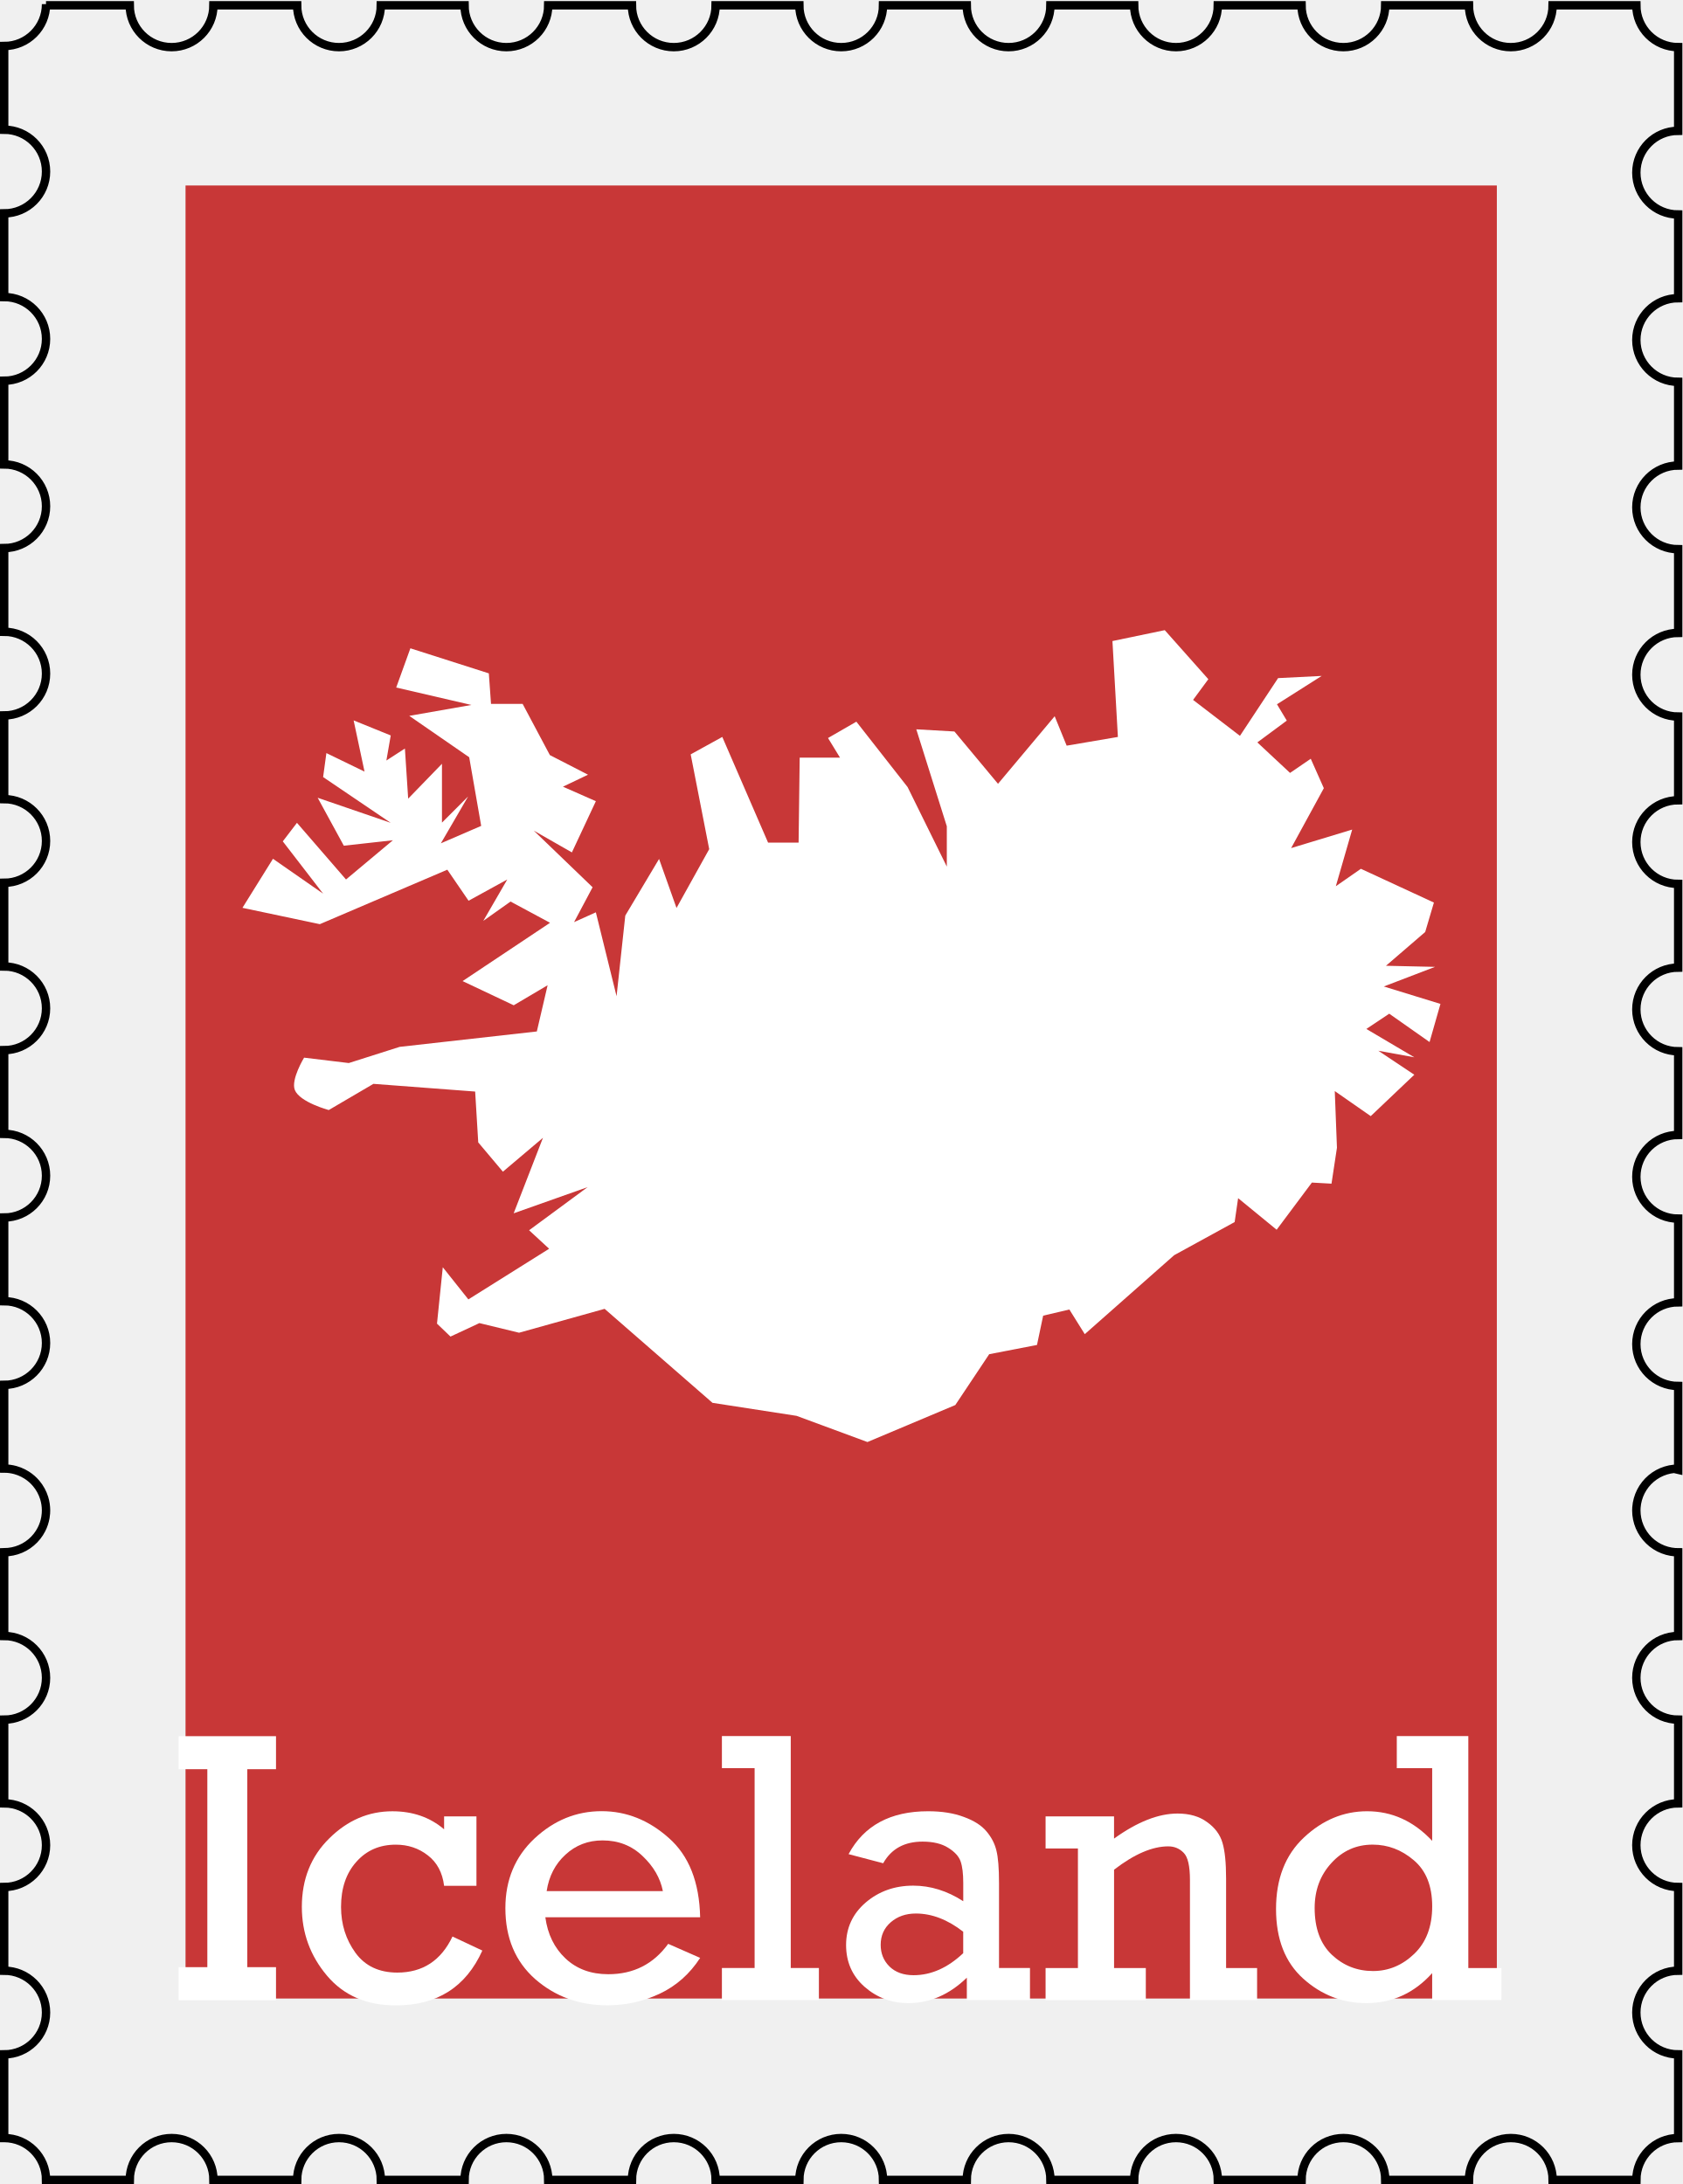
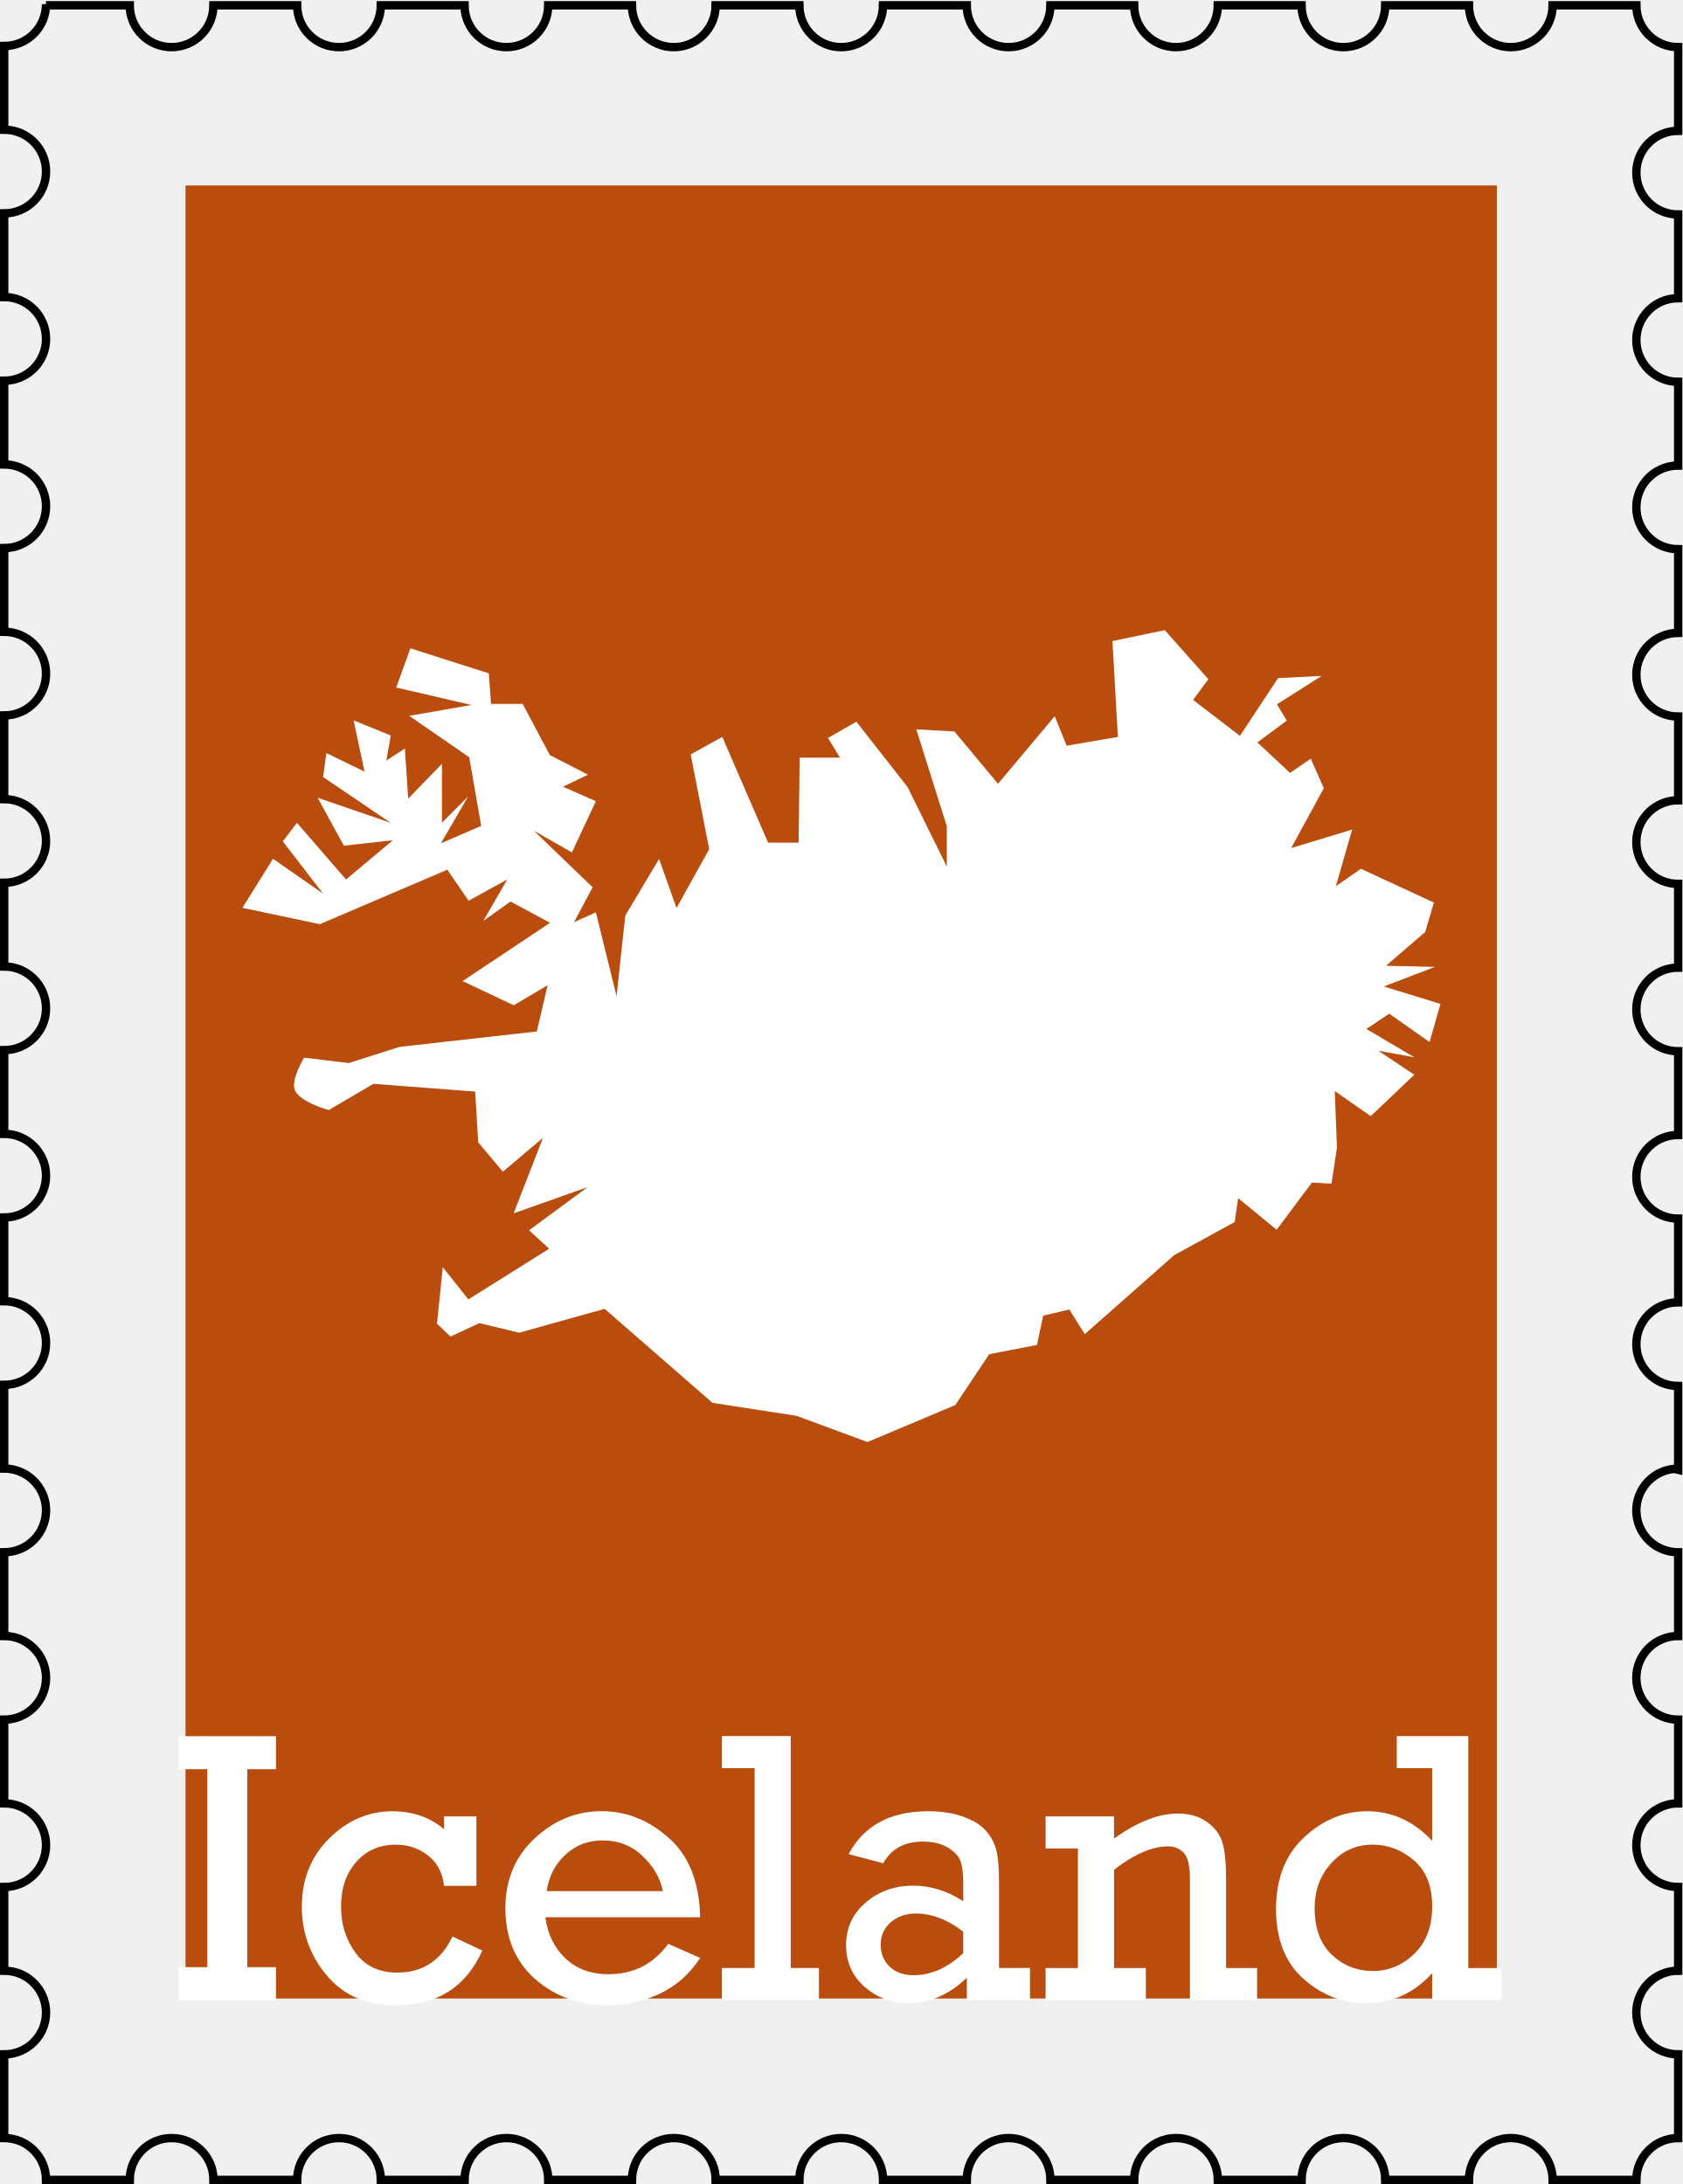
<svg xmlns="http://www.w3.org/2000/svg" id="iceland-stamp" height="783" width="603" version="1.1" viewBox="0 0 603 783">
  <g id="border" transform="translate(1.5 -270.9)">
    <path d="m15 272.4a15 15 0 0 1 -15 15v30a15 15 0 0 1 15 15 15 15 0 0 1 -15 15v30a15 15 0 0 1 15 15 15 15 0 0 1 -15 15v30a15 15 0 0 1 15 15 15 15 0 0 1 -15 15v30a15 15 0 0 1 15 15 15 15 0 0 1 -15 15v30a15 15 0 0 1 15 15 15 15 0 0 1 -15 15v30a15 15 0 0 1 15 15 15 15 0 0 1 -15 15v30a15 15 0 0 1 15 15 15 15 0 0 1 -15 15v30a15 15 0 0 1 15 15 15 15 0 0 1 -15 15v30a15 15 0 0 1 4.012 0.547 15 15 0 0 1 2.793 1.086 15 15 0 0 1 1.301 0.746 15 15 0 0 1 3.367 2.957 15 15 0 0 1 2.857 5.23 15 15 0 0 1 0.67 4.434 15 15 0 0 1 -0.037 1.061 15 15 0 0 1 -0.182 1.488 15 15 0 0 1 -1.414 4.256 15 15 0 0 1 -0.746 1.301 15 15 0 0 1 -0.871 1.219 15 15 0 0 1 -0.99 1.127 15 15 0 0 1 -2.291 1.93 15 15 0 0 1 -1.277 0.783 15 15 0 0 1 -5.693 1.762 15 15 0 0 1 -1.499 0.1v30a15 15 0 0 1 15 15 15 15 0 0 1 -15 15v30a15 15 0 0 1 15 15 15 15 0 0 1 -15 15v30a15 15 0 0 1 15 15 15 15 0 0 1 -15 15v30a15 15 0 0 1 0.006 0 15 15 0 0 1 15 15h30a15 15 0 0 1 15 -15 15 15 0 0 1 15 15h30a15 15 0 0 1 15 -15 15 15 0 0 1 15 15h30a15 15 0 0 1 15 -15 15 15 0 0 1 15 15h30a15 15 0 0 1 15 -15 15 15 0 0 1 15 15h30a15 15 0 0 1 15 -15 15 15 0 0 1 15 15h30a15 15 0 0 1 15 -15 15 15 0 0 1 15 15h30a15 15 0 0 1 15 -15 15 15 0 0 1 15 15h30a15 15 0 0 1 15 -15 15 15 0 0 1 15 15h30a15 15 0 0 1 15 -15 15 15 0 0 1 15 15h30a15 15 0 0 1 14.99 -15v-30a15 15 0 0 1 -15 -15 15 15 0 0 1 15 -15v-30a15 15 0 0 1 -15 -15 15 15 0 0 1 15 -15v-30a15 15 0 0 1 -15 -15 15 15 0 0 1 15 -15v-30a15 15 0 0 1 -1.061 -0.037 15 15 0 0 1 -1.488 -0.182 15 15 0 0 1 -5.557 -2.16 15 15 0 0 1 -1.219 -0.871 15 15 0 0 1 -1.127 -0.99 15 15 0 0 1 -1.93 -2.291 15 15 0 0 1 -0.783 -1.277 15 15 0 0 1 -0.652 -1.35 15 15 0 0 1 -0.885 -2.861 15 15 0 0 1 -0.225 -1.482 15 15 0 0 1 -0.074 -1.498 15 15 0 0 1 0.037 -1.061 15 15 0 0 1 0.51 -2.951 15 15 0 0 1 0.473 -1.424 15 15 0 0 1 1.359 -2.67 15 15 0 0 1 4.152 -4.275 15 15 0 0 1 2.627 -1.436 15 15 0 0 1 1.408 -0.514 15 15 0 0 1 1.453 -0.371 15 15 0 0 1 1.482 -0.225 15 15 0 0 1 1.5 0.3v-30a15 15 0 0 1 -15 -15 15 15 0 0 1 15 -15v-30a15 15 0 0 1 -15 -15 15 15 0 0 1 15 -15v-30a15 15 0 0 1 -15 -15 15 15 0 0 1 15 -15v-30a15 15 0 0 1 -15 -15 15 15 0 0 1 15 -15v-30a15 15 0 0 1 -15 -15 15 15 0 0 1 15 -15v-30a15 15 0 0 1 -15 -15 15 15 0 0 1 15 -15v-30a15 15 0 0 1 -15 -15 15 15 0 0 1 15 -15v-30a15 15 0 0 1 -15 -15 15 15 0 0 1 15 -15v-30a15 15 0 0 1 -15 -15h-30a15 15 0 0 1 -15 15 15 15 0 0 1 -15 -15h-30a15 15 0 0 1 -15 15 15 15 0 0 1 -15 -15h-30a15 15 0 0 1 -15 15 15 15 0 0 1 -15 -15h-30a15 15 0 0 1 -15 15 15 15 0 0 1 -15 -15h-30a15 15 0 0 1 -15 15 15 15 0 0 1 -15 -15h-30a15 15 0 0 1 -15 15 15 15 0 0 1 -15 -15h-30a15 15 0 0 1 -15 15 15 15 0 0 1 -15 -15h-30a15 15 0 0 1 -15 15 15 15 0 0 1 -15 -15h-30a15 15 0 0 1 -15 15 15 15 0 0 1 -15 -15h-30z" stroke="#000" stroke-miterlimit="4.8" stroke-width="3" fill="none" />
  </g>
  <g id="background" transform="translate(1.5,-218.5)">
-     <rect height="650" width="470" y="285" x="65" fill="#c83737" />
+     <rect height="650" width="470" y="285" x="65" fill="#ba4d0e" />
  </g>
  <g id="content" transform="translate(1.5,-218.5)" fill="#fff">
    <g transform="scale(1.001 .9992)">
      <path style="" d="m72.74 924.5v-71.03h-10.28v-11.85h34.87v11.85h-10.28v71.03h10.28v11.85h-34.87v-11.85h10.28z" />
      <path style="" d="m169.1 870.4v24.92h-11.58q-0.885-7.151-5.857-10.96-4.903-3.814-11.44-3.814-8.717 0-14.16 6.197-5.448 6.129-5.448 16.14 0 9.33 5.176 16.48 5.176 7.082 14.98 7.082 13.62 0 19.75-12.94l10.69 5.039q-8.853 19.68-30.99 19.68-15.66 0-24.65-10.69-8.989-10.69-8.989-24.65 0-14.91 9.806-24.58 9.806-9.738 22.61-9.738 10.96 0 18.52 6.47v-4.631h11.58z" />
      <path style="" d="m249.2 906.6h-55.43q1.226 9.125 7.219 14.78 5.993 5.652 15.32 5.652 13.55 0 21.45-10.9l11.44 5.039q-5.584 8.649-14.51 12.87-8.921 4.154-18.66 4.154-15.12 0-25.88-9.398-10.69-9.466-10.69-25.47 0-15.19 10.42-24.99 10.49-9.806 24.04-9.806 13.28 0 24.04 9.602 10.83 9.534 11.24 28.47zm-13.35-9.398q-1.362-6.946-7.219-12.53-5.857-5.652-14.37-5.652-7.763 0-13.28 5.108-5.516 5.039-6.742 13.08h41.61z" />
      <path style="" d="m268.7 924.8v-71.71h-11.71v-11.51h24.65v83.22h10.08v11.51h-34.73v-11.51h11.71z" />
      <path style="" d="m367.3 924.8v11.51h-22.61v-8.036q-9.398 9.125-20.97 9.125-8.989 0-15.66-5.857-6.606-5.857-6.606-14.98 0-9.194 7.014-15.25 7.082-6.061 17.03-6.061 9.262 0 17.91 5.584v-6.538q0-5.039-0.953-7.763t-4.495-4.903q-3.473-2.179-9.125-2.179-9.738 0-14.1 7.763l-12.39-3.269q8.24-15.39 28.47-15.39 7.423 0 12.8 2.043 5.448 1.975 8.104 5.176 2.656 3.133 3.541 6.81 0.953 3.677 0.953 11.71v30.51h11.1zm-23.9-13.01q-8.376-6.538-16.96-6.538-5.38 0-8.989 3.133t-3.609 8.104q0 4.631 3.133 7.763 3.201 3.133 8.649 3.133 9.398 0 17.77-7.9v-7.695z" />
      <path style="" d="m397.4 870.4v7.968q12.46-8.989 22.75-8.989 6.401 0 10.56 3.065 4.222 2.996 5.516 7.423 1.294 4.358 1.294 12.8v32.14h11.1v11.51h-24.04v-43.11q0-7.491-2.247-9.738-2.247-2.315-5.516-2.315-8.581 0-19.41 8.376v35.28h11.37v11.51h-35.89v-11.51h11.58v-42.9h-11.58v-11.51h24.52z" />
      <path style="" d="m536.1 924.8v11.51h-24.79v-9.67q-9.67 10.76-23.56 10.76-12.87 0-22.61-8.785-9.738-8.785-9.738-24.99 0-16.28 10.01-25.67 10.01-9.398 22.61-9.398 13.35 0 23.29 10.62v-26.08h-12.67v-11.51h25.61v83.22h11.85zm-66.87-21.52q0 10.9 6.129 16.75 6.197 5.857 14.78 5.857 8.308 0 14.71-6.129 6.47-6.197 6.47-17.09 0-10.96-6.606-16.55-6.538-5.584-14.71-5.584-8.785 0-14.78 6.606-5.993 6.538-5.993 16.14z" />
    </g>
    <path d="m284 726.1 25.41 9.391 31.49-13.26 12.15-18.23 17.13-3.315 2.21-10.5 9.391-2.21 5.524 8.839 32.04-28.31 21.68-11.88 1.243-8.563 13.81 11.32 12.63-16.91 7.031 0.391 1.953-12.89-0.781-20.31 12.89 8.984 15.62-14.84-12.89-8.594 12.89 2.344-17.19-10.16 8.203-5.469 14.45 10.16 3.906-13.67-20.31-6.25 18.36-7.031-17.58-0.391 14.06-12.11 3.125-10.55-26.17-12.11-8.984 6.25 5.859-20.31-21.88 6.641 11.72-21.48-4.688-10.55-7.422 5.078-11.72-10.94 10.55-7.812-3.516-5.859 16.02-10.16-15.62 0.781-13.67 20.7-16.8-12.89 5.469-7.422-15.62-17.58-18.75 3.906 1.953 34.38-18.36 3.125-4.297-10.55-20.31 24.22-15.62-18.75-13.67-0.781 10.94 34.77v14.45l-14.06-28.52-18.36-23.44-10.16 5.859 4.297 7.031h-14.45l-0.391 30.47h-10.94l-16.41-37.89-11.33 6.25 6.641 33.98-11.72 21.09-6.25-17.58-12.11 20.31-3.125 28.91-7.422-30.08-7.812 3.516 6.641-12.5-21.09-20.31 13.67 7.812 8.594-18.36-11.8-5.2 8.984-4.297-13.67-7.031-9.766-18.36h-11.33l-0.781-10.94-28.12-8.984-5.078 14.06 26.95 6.25-22.27 3.906 21.48 14.84 4.297 24.61-14.45 6.25 9.766-16.8-9.375 9.375v-21.09l-12.11 12.5-1.172-17.97-6.641 4.297 1.562-8.984-13.3-5.4 3.906 18.36-13.67-6.641-1.172 8.594 24.22 16.41-26.17-8.984 9.375 17.19 17.58-1.953-16.8 14.06-17.58-20.31-5.078 6.641 14.45 18.75-17.97-12.5-10.94 17.58 27.73 5.859 45.7-19.53 7.617 11.13 13.87-7.617-8.594 14.84 9.766-6.934 14.16 7.617-31.35 20.9 18.33 8.673 12.15-7.182-3.867 16.57-49.17 5.524-18.23 5.8-16.02-1.933s-4.804 7.865-3.315 11.6c1.743 4.371 12.15 7.182 12.15 7.182l16.02-9.391 36.46 2.762 1.105 18.23 8.839 10.5 14.36-12.15-10.5 27.07 26.52-9.391-20.99 15.47 7.182 6.629-28.95 18.16-9.168-11.53-2.076 20.22 4.838 4.637 10.36-4.834 14.22 3.453 30.66-8.563 38.67 33.7z" fill-rule="evenodd" />
  </g>
</svg>
